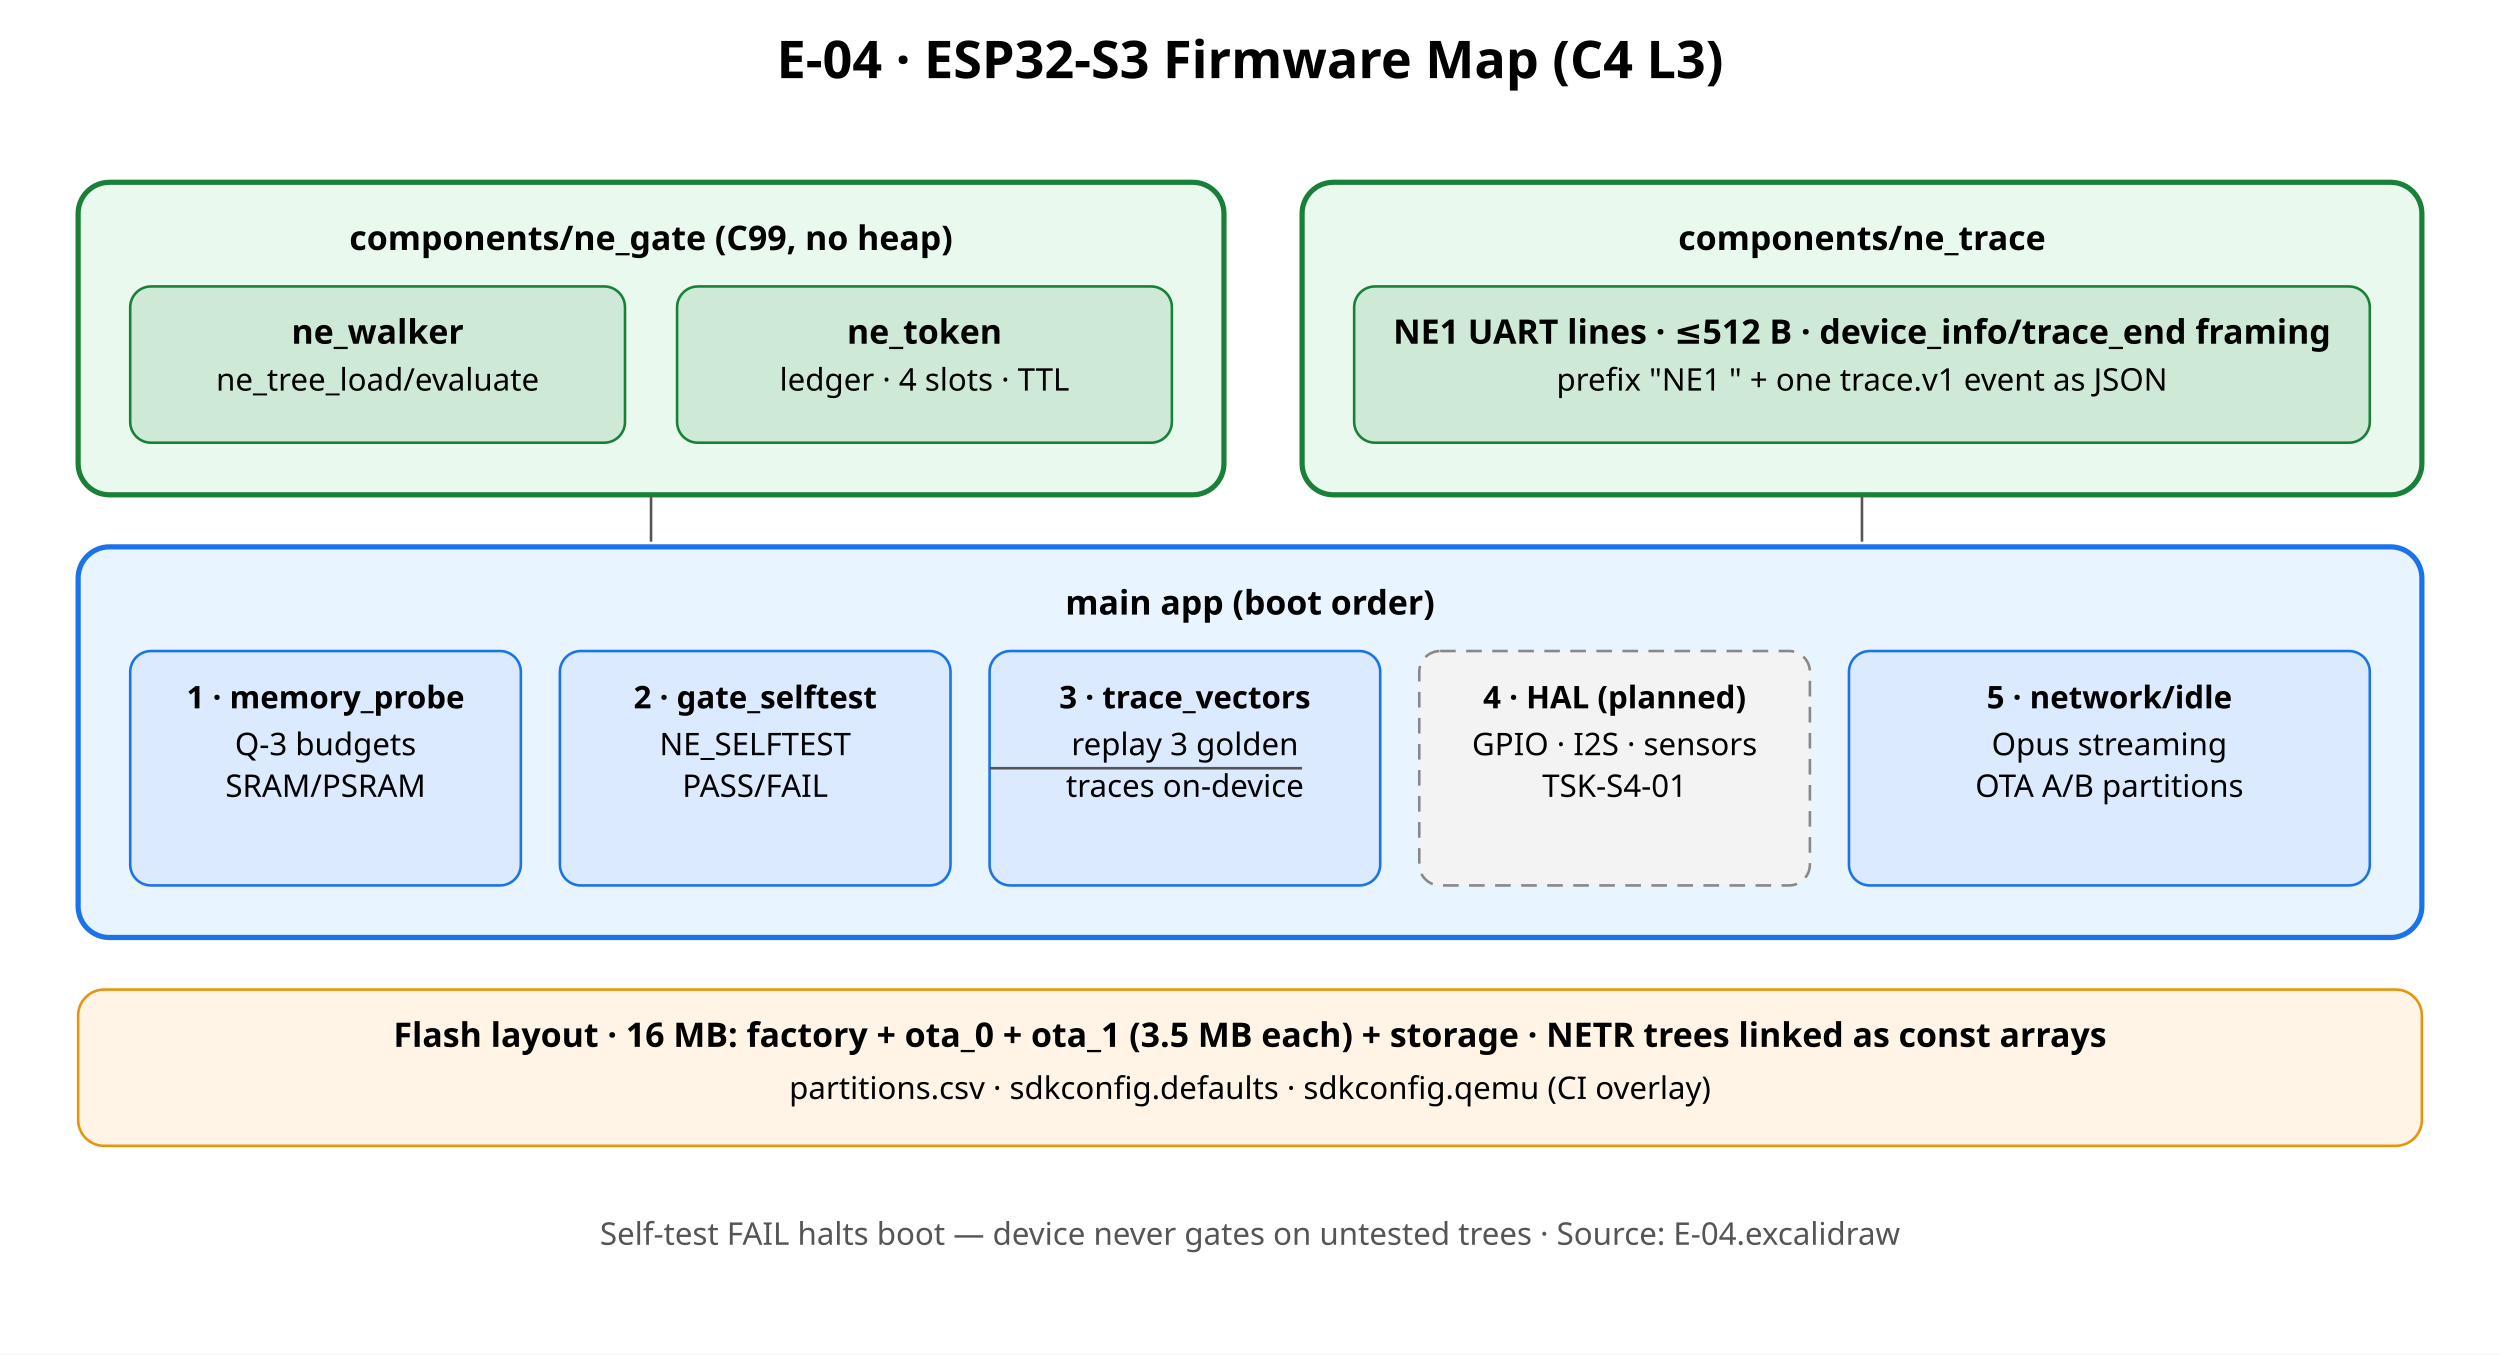
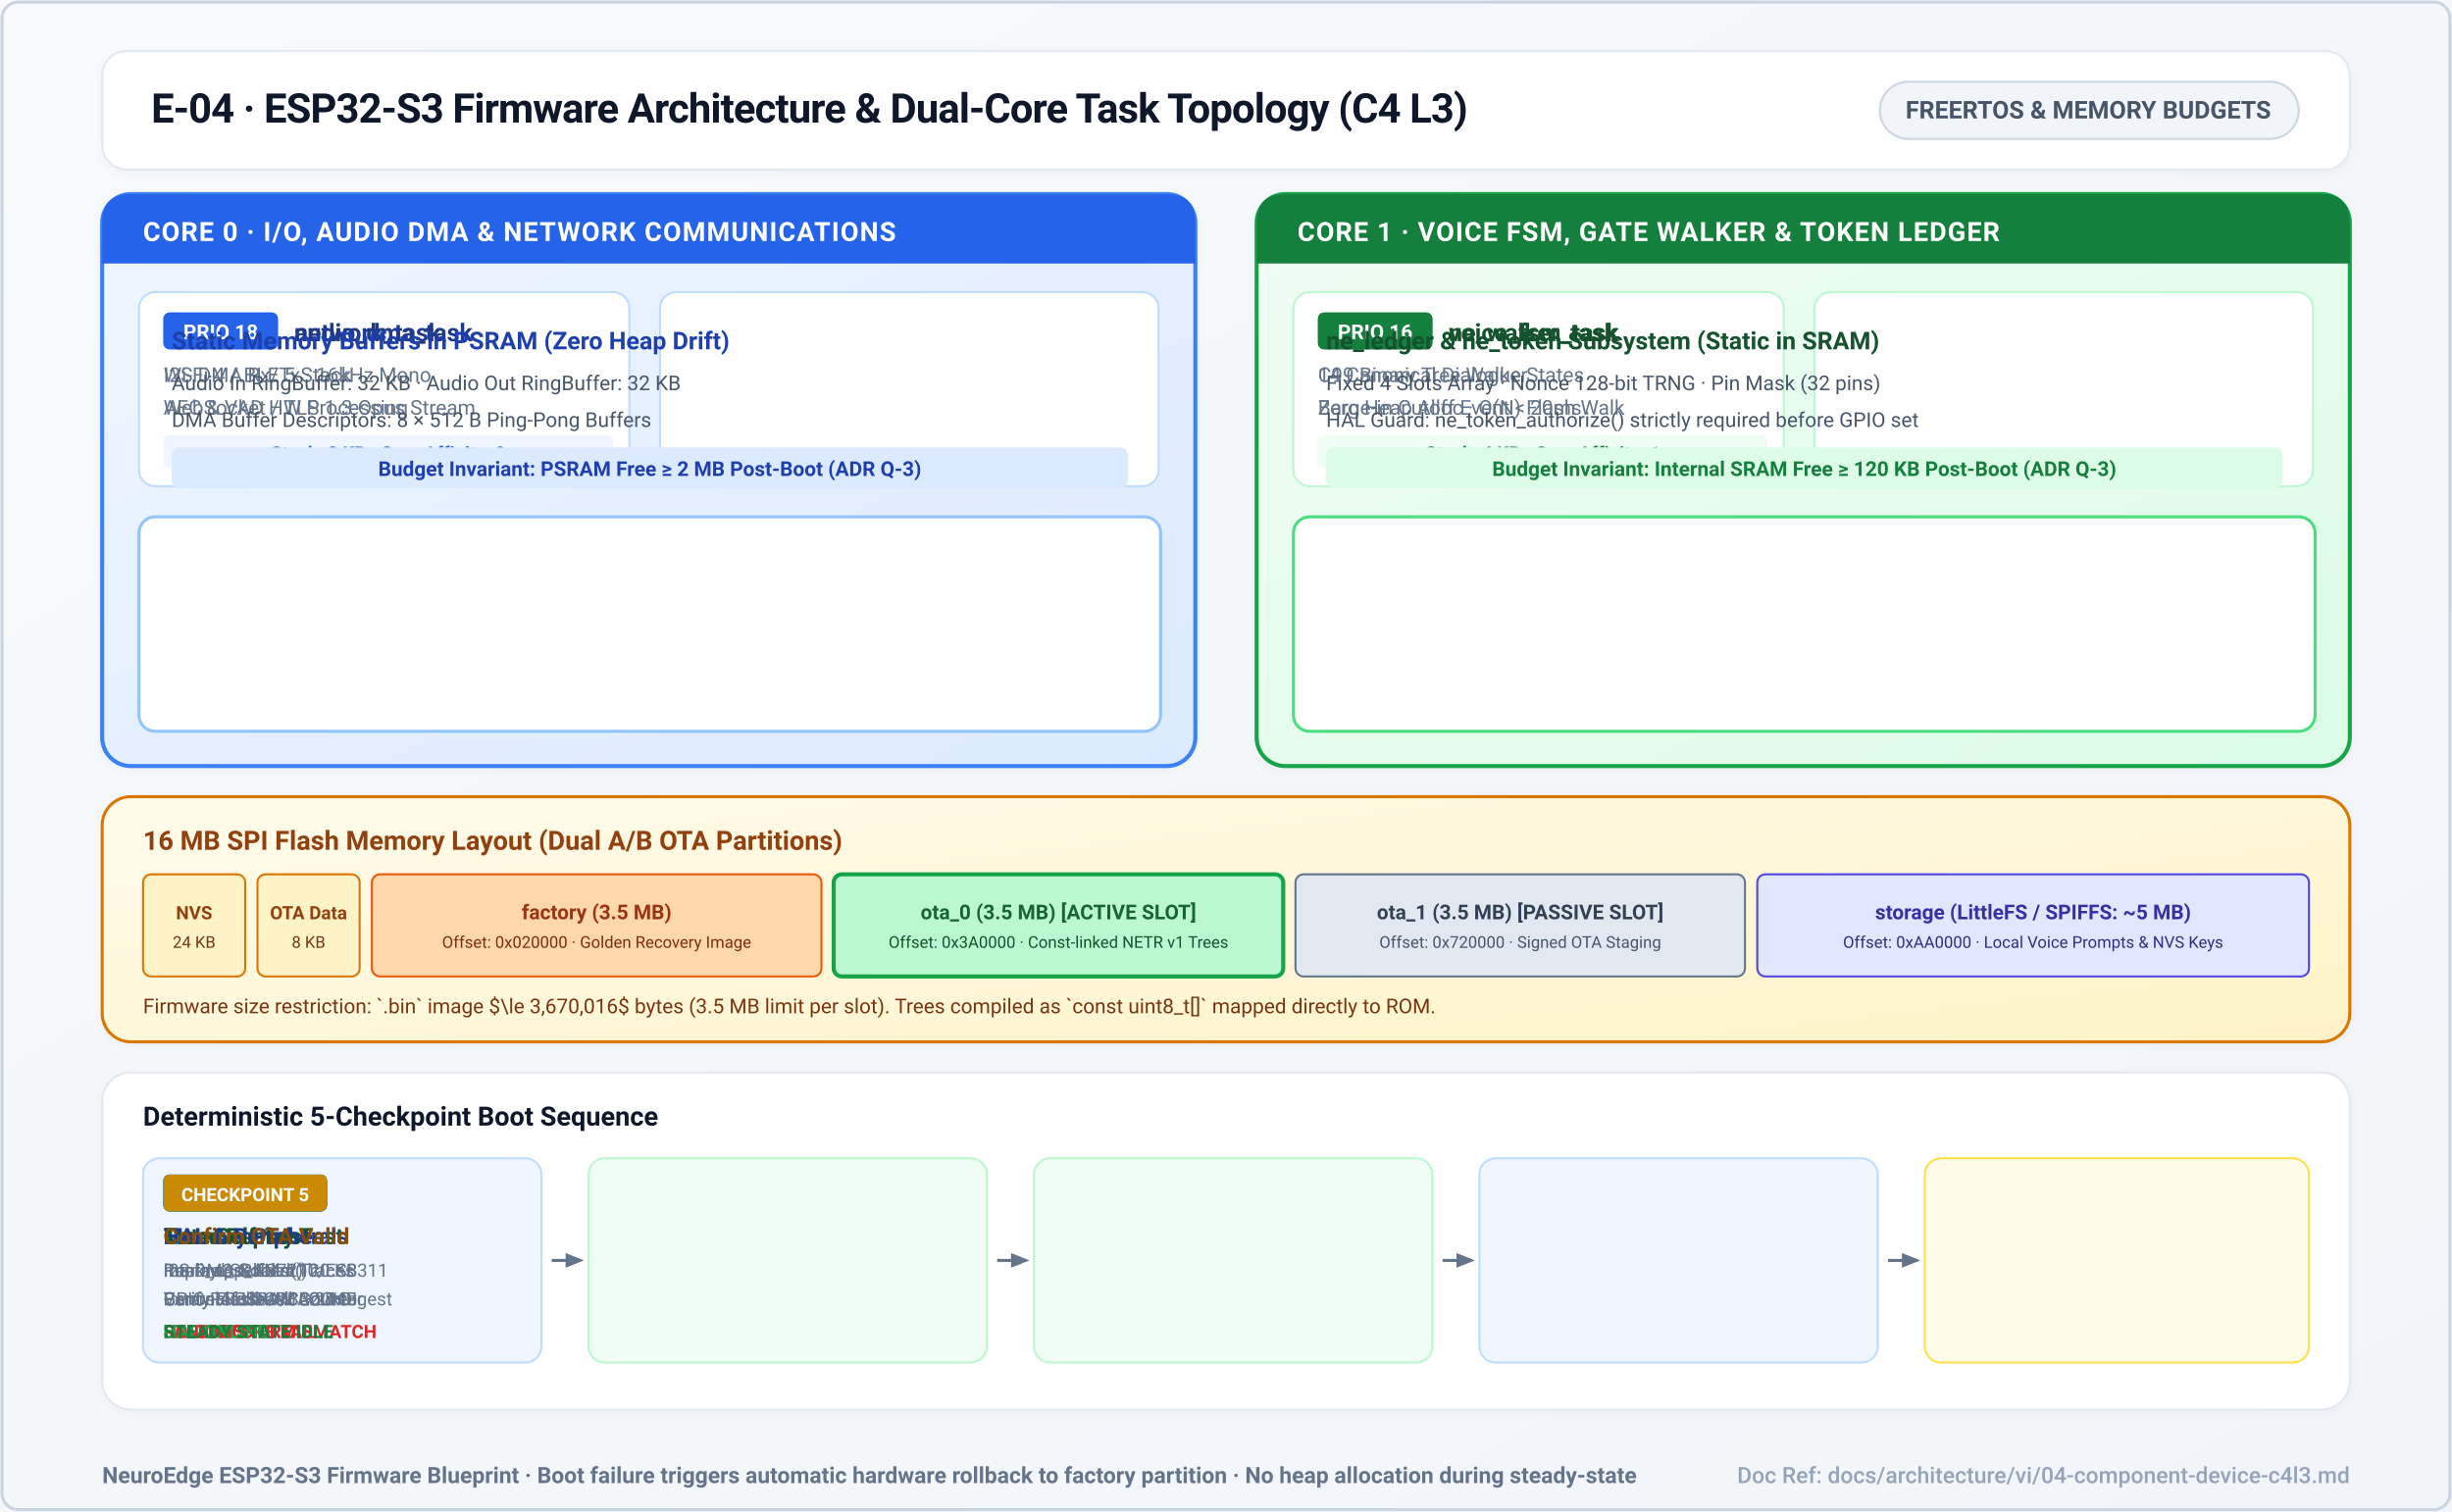
- <svg xmlns="http://www.w3.org/2000/svg" width="960" height="520" font-family="sans-serif">
-   <rect width="960" height="520" fill="#ffffff" />
-   <text x="480" y="30" text-anchor="middle" font-size="20" font-weight="bold">E-04 · ESP32-S3 Firmware Map (C4 L3)</text>
-   <g font-size="13">
-     <rect x="30" y="70" width="440" height="120" rx="12" fill="#e9f9ee" stroke="#188038" stroke-width="2" />
-     <text x="250" y="96" text-anchor="middle" font-weight="bold">components/ne_gate (C99, no heap)</text>
-     <rect x="50" y="110" width="190" height="60" rx="8" fill="#ceead6" stroke="#188038" />
-     <text x="145" y="132" text-anchor="middle" font-weight="bold">ne_walker</text>
-     <text x="145" y="150" text-anchor="middle" font-size="12">ne_tree_load/evaluate</text>
-     <rect x="260" y="110" width="190" height="60" rx="8" fill="#ceead6" stroke="#188038" />
-     <text x="355" y="132" text-anchor="middle" font-weight="bold">ne_token</text>
-     <text x="355" y="150" text-anchor="middle" font-size="12">ledger · 4 slots · TTL</text>
-     <rect x="500" y="70" width="430" height="120" rx="12" fill="#e9f9ee" stroke="#188038" stroke-width="2" />
-     <text x="715" y="96" text-anchor="middle" font-weight="bold">components/ne_trace</text>
-     <rect x="520" y="110" width="390" height="60" rx="8" fill="#ceead6" stroke="#188038" />
-     <text x="715" y="132" text-anchor="middle" font-weight="bold">NE1 UART lines · ≤512 B · device_info/trace_end framing</text>
-     <text x="715" y="150" text-anchor="middle" font-size="12">prefix "NE1 " + one trace.v1 event as JSON</text>
-     <rect x="30" y="210" width="900" height="150" rx="12" fill="#e8f4ff" stroke="#1a73e8" stroke-width="2" />
-     <text x="480" y="236" text-anchor="middle" font-weight="bold">main app (boot order)</text>
-     <g font-size="12">
-       <rect x="50" y="250" width="150" height="90" rx="8" fill="#dbeafe" stroke="#1a73e8" />
-       <text x="125" y="272" text-anchor="middle" font-weight="bold">1 · memory_probe</text>
-       <text x="125" y="290" text-anchor="middle">Q-3 budgets</text>
-       <text x="125" y="306" text-anchor="middle">SRAM/PSRAM</text>
-       <rect x="215" y="250" width="150" height="90" rx="8" fill="#dbeafe" stroke="#1a73e8" />
-       <text x="290" y="272" text-anchor="middle" font-weight="bold">2 · gate_selftest</text>
-       <text x="290" y="290" text-anchor="middle">NE_SELFTEST</text>
-       <text x="290" y="306" text-anchor="middle">PASS/FAIL</text>
-       <rect x="380" y="250" width="150" height="90" rx="8" fill="#dbeafe" stroke="#1a73e8" />
-       <text x="455" y="272" text-anchor="middle" font-weight="bold">3 · trace_vectors</text>
-       <text x="455" y="290" text-anchor="middle">replay 3 golden</text>
-       <text x="455" y="306" text-anchor="middle">traces on-device</text>
-       <rect x="545" y="250" width="150" height="90" rx="8" fill="#f3f3f3" stroke="#888" stroke-dasharray="6 4" />
-       <text x="620" y="272" text-anchor="middle" font-weight="bold">4 · HAL (planned)</text>
-       <text x="620" y="290" text-anchor="middle">GPIO · I2S · sensors</text>
-       <text x="620" y="306" text-anchor="middle">TSK-S4-01</text>
-       <rect x="710" y="250" width="200" height="90" rx="8" fill="#dbeafe" stroke="#1a73e8" />
-       <text x="810" y="272" text-anchor="middle" font-weight="bold">5 · network/idle</text>
-       <text x="810" y="290" text-anchor="middle">Opus streaming</text>
-       <text x="810" y="306" text-anchor="middle">OTA A/B partitions</text>
+ <svg xmlns="http://www.w3.org/2000/svg" viewBox="0 0 1200 740" width="1200" height="740" font-family="system-ui, -apple-system, 'Segoe UI', Roboto, Helvetica, Arial, sans-serif">
+   <defs>
+     <linearGradient id="bgGrad" x1="0%" y1="0%" x2="100%" y2="100%">
+       <stop offset="0%" stop-color="#f8fafc" />
+       <stop offset="100%" stop-color="#f1f5f9" />
+     </linearGradient>
+     <linearGradient id="core0Grad" x1="0%" y1="0%" x2="100%" y2="100%">
+       <stop offset="0%" stop-color="#eff6ff" />
+       <stop offset="100%" stop-color="#dbeafe" />
+     </linearGradient>
+     <linearGradient id="core1Grad" x1="0%" y1="0%" x2="100%" y2="100%">
+       <stop offset="0%" stop-color="#f0fdf4" />
+       <stop offset="100%" stop-color="#dcfce7" />
+     </linearGradient>
+     <linearGradient id="flashGrad" x1="0%" y1="0%" x2="100%" y2="100%">
+       <stop offset="0%" stop-color="#fffbeb" />
+       <stop offset="100%" stop-color="#fef3c7" />
+     </linearGradient>
+     <filter id="cardShadow" x="-5%" y="-5%" width="110%" height="115%" filterUnits="userSpaceOnUse">
+       <feDropShadow dx="0" dy="4" stdDeviation="6" flood-color="#0f172a" flood-opacity="0.06" />
+       <feDropShadow dx="0" dy="1" stdDeviation="2" flood-color="#0f172a" flood-opacity="0.04" />
+     </filter>
+     <marker id="arrow" viewBox="0 0 10 10" refX="8" refY="5" markerWidth="6" markerHeight="6" orient="auto-start-reverse">
+       <path d="M 0 1 L 10 5 L 0 9 z" fill="#64748b" />
+     </marker>
+     <marker id="arrowBlue" viewBox="0 0 10 10" refX="8" refY="5" markerWidth="6" markerHeight="6" orient="auto-start-reverse">
+       <path d="M 0 1 L 10 5 L 0 9 z" fill="#2563eb" />
+     </marker>
+   </defs>
+   <rect width="1200" height="740" fill="url(#bgGrad)" />
+   <rect x="1" y="1" width="1198" height="738" rx="8" fill="none" stroke="#cbd5e1" stroke-width="1.5" />
+   <g transform="translate(50, 25)">
+     <rect x="0" y="0" width="1100" height="58" rx="12" fill="#ffffff" stroke="#e2e8f0" filter="url(#cardShadow)" />
+     <text x="24" y="35" font-size="20" font-weight="700" fill="#0f172a" letter-spacing="-0.02em">E-04 · ESP32-S3 Firmware Architecture &amp; Dual-Core Task Topology (C4 L3)</text>
+     <rect x="870" y="15" width="205" height="28" rx="14" fill="#f1f5f9" stroke="#cbd5e1" />
+     <text x="972" y="33" text-anchor="middle" font-size="12" font-weight="600" fill="#475569">FREERTOS &amp; MEMORY BUDGETS</text>
+   </g>
+   <g transform="translate(50, 95)">
+     <g transform="translate(0, 0)">
+       <rect width="535" height="280" rx="14" fill="url(#core0Grad)" stroke="#3b82f6" stroke-width="2" filter="url(#cardShadow)" />
+       <path d="M 0 14 Q 0 0 14 0 L 521 0 Q 535 0 535 14 L 535 34 L 0 34 Z" fill="#2563eb" />
+       <text x="20" y="23" font-size="13" font-weight="700" fill="#ffffff" letter-spacing="0.04em">CORE 0 · I/O, AUDIO DMA &amp; NETWORK COMMUNICATIONS</text>
+       <g transform="translate(18, 48)">
+         <rect x="0" y="0" width="240" height="95" rx="8" fill="#ffffff" stroke="#bfdbfe" />
+         <rect x="12" y="10" width="56" height="18" rx="3" fill="#2563eb" />
+         <text x="40" y="23" text-anchor="middle" font-size="10" font-weight="700" fill="#ffffff">PRIO 22</text>
+         <text x="76" y="24" font-size="12" font-weight="700" fill="#1e3a8a">audio_dma_task</text>
+         <text x="12" y="44" font-size="10" fill="#64748b">I2S DMA Rx/Tx · 16kHz Mono</text>
+         <text x="12" y="60" font-size="10" fill="#64748b">AEC &amp; VAD HW Processing</text>
+         <rect x="12" y="70" width="216" height="16" rx="3" fill="#eff6ff" />
+         <text x="120" y="82" text-anchor="middle" font-size="9" font-weight="600" fill="#2563eb">Stack: 4 KB · Core Affinity: 0</text>
+         <rect x="255" y="0" width="244" height="95" rx="8" fill="#ffffff" stroke="#bfdbfe" />
+         <rect x="12" y="10" width="56" height="18" rx="3" fill="#2563eb" />
+         <text x="40" y="23" text-anchor="middle" font-size="10" font-weight="700" fill="#ffffff">PRIO 18</text>
+         <text x="76" y="24" font-size="12" font-weight="700" fill="#1e3a8a">network_task</text>
+         <text x="12" y="44" font-size="10" fill="#64748b">Wi-Fi 4 / BLE 5 Stack</text>
+         <text x="12" y="60" font-size="10" fill="#64748b">WebSocket / TLS 1.3 Opus Stream</text>
+         <rect x="12" y="70" width="220" height="16" rx="3" fill="#eff6ff" />
+         <text x="122" y="82" text-anchor="middle" font-size="9" font-weight="600" fill="#2563eb">Stack: 8 KB · Core Affinity: 0</text>
+         <rect x="0" y="110" width="500" height="105" rx="8" fill="#ffffff" stroke="#93c5fd" stroke-width="1.5" />
+         <text x="16" y="28" font-size="12" font-weight="700" fill="#1e40af">Static Memory Buffers in PSRAM (Zero Heap Drift)</text>
+         <text x="16" y="48" font-size="10" fill="#475569">Audio In RingBuffer: 32 KB · Audio Out RingBuffer: 32 KB</text>
+         <text x="16" y="66" font-size="10" fill="#475569">DMA Buffer Descriptors: 8 × 512 B Ping-Pong Buffers</text>
+         <rect x="16" y="76" width="468" height="20" rx="4" fill="#dbeafe" />
+         <text x="250" y="90" text-anchor="middle" font-size="10" font-weight="700" fill="#1e40af">Budget Invariant: PSRAM Free ≥ 2 MB Post-Boot (ADR Q-3)</text>
+       </g>
    </g>
-     <rect x="30" y="380" width="900" height="60" rx="10" fill="#fff4e5" stroke="#e8930c" />
-     <text x="480" y="402" text-anchor="middle" font-weight="bold">Flash layout · 16 MB: factory + ota_0 + ota_1 (3.5 MB each) + storage · NETR trees linked as const arrays</text>
-     <text x="480" y="422" text-anchor="middle" font-size="12">partitions.csv · sdkconfig.defaults · sdkconfig.qemu (CI overlay)</text>
-     <g stroke="#555">
-       <line x1="250" y1="190" x2="250" y2="208" />
-       <line x1="715" y1="190" x2="715" y2="208" />
-       <line x1="380" y1="295" x2="500" y2="295" />
+     <g transform="translate(565, 0)">
+       <rect width="535" height="280" rx="14" fill="url(#core1Grad)" stroke="#16a34a" stroke-width="2" filter="url(#cardShadow)" />
+       <path d="M 0 14 Q 0 0 14 0 L 521 0 Q 535 0 535 14 L 535 34 L 0 34 Z" fill="#15803d" />
+       <text x="20" y="23" font-size="13" font-weight="700" fill="#ffffff" letter-spacing="0.04em">CORE 1 · VOICE FSM, GATE WALKER &amp; TOKEN LEDGER</text>
+       <g transform="translate(18, 48)">
+         <rect x="0" y="0" width="240" height="95" rx="8" fill="#ffffff" stroke="#bbf7d0" />
+         <rect x="12" y="10" width="56" height="18" rx="3" fill="#15803d" />
+         <text x="40" y="23" text-anchor="middle" font-size="10" font-weight="700" fill="#ffffff">PRIO 20</text>
+         <text x="76" y="24" font-size="12" font-weight="700" fill="#14532d">voice_fsm_task</text>
+         <text x="12" y="44" font-size="10" fill="#64748b">14 Canonical Dialogue States</text>
+         <text x="12" y="60" font-size="10" fill="#64748b">Barge-in Cutoff Event &lt; 20ms</text>
+         <rect x="12" y="70" width="216" height="16" rx="3" fill="#f0fdf4" />
+         <text x="120" y="82" text-anchor="middle" font-size="9" font-weight="600" fill="#15803d">Stack: 8 KB · Core Affinity: 1</text>
+         <rect x="255" y="0" width="244" height="95" rx="8" fill="#ffffff" stroke="#bbf7d0" />
+         <rect x="12" y="10" width="56" height="18" rx="3" fill="#15803d" />
+         <text x="40" y="23" text-anchor="middle" font-size="10" font-weight="700" fill="#ffffff">PRIO 16</text>
+         <text x="76" y="24" font-size="12" font-weight="700" fill="#14532d">ne_walker_task</text>
+         <text x="12" y="44" font-size="10" fill="#64748b">C99 Binary Tree Walker</text>
+         <text x="12" y="60" font-size="10" fill="#64748b">Zero Heap Alloc · O(N) Flash Walk</text>
+         <rect x="12" y="70" width="220" height="16" rx="3" fill="#f0fdf4" />
+         <text x="122" y="82" text-anchor="middle" font-size="9" font-weight="600" fill="#15803d">Stack: 4 KB · Core Affinity: 1</text>
+         <rect x="0" y="110" width="500" height="105" rx="8" fill="#ffffff" stroke="#4ade80" stroke-width="1.5" />
+         <text x="16" y="28" font-size="12" font-weight="700" fill="#14532d">ne_ledger &amp; ne_token Subsystem (Static in SRAM)</text>
+         <text x="16" y="48" font-size="10" fill="#475569">Fixed 4 Slots Array · Nonce 128-bit TRNG · Pin Mask (32 pins)</text>
+         <text x="16" y="66" font-size="10" fill="#475569">HAL Guard: ne_token_authorize() strictly required before GPIO set</text>
+         <rect x="16" y="76" width="468" height="20" rx="4" fill="#dcfce7" />
+         <text x="250" y="90" text-anchor="middle" font-size="10" font-weight="700" fill="#15803d">Budget Invariant: Internal SRAM Free ≥ 120 KB Post-Boot (ADR Q-3)</text>
+       </g>
    </g>
-     <text x="480" y="478" text-anchor="middle" font-size="12" fill="#555">Self-test FAIL halts boot — device never gates on untested trees · Source: E-04.excalidraw</text>
+   </g>
+   <g transform="translate(50, 390)">
+     <rect width="1100" height="120" rx="14" fill="url(#flashGrad)" stroke="#d97706" stroke-width="1.5" filter="url(#cardShadow)" />
+     <text x="20" y="26" font-size="13" font-weight="700" fill="#92400e" text-transform="uppercase">16 MB SPI Flash Memory Layout (Dual A/B OTA Partitions)</text>
+     <g transform="translate(20, 38)">
+       <rect x="0" y="0" width="50" height="50" rx="4" fill="#fef3c7" stroke="#d97706" />
+       <text x="25" y="22" text-anchor="middle" font-size="9" font-weight="700" fill="#92400e">NVS</text>
+       <text x="25" y="36" text-anchor="middle" font-size="8" fill="#78350f">24 KB</text>
+       <rect x="56" y="0" width="50" height="50" rx="4" fill="#fef3c7" stroke="#d97706" />
+       <text x="81" y="22" text-anchor="middle" font-size="9" font-weight="700" fill="#92400e">OTA Data</text>
+       <text x="81" y="36" text-anchor="middle" font-size="8" fill="#78350f">8 KB</text>
+       <rect x="112" y="0" width="220" height="50" rx="4" fill="#fed7aa" stroke="#ea580c" />
+       <text x="222" y="22" text-anchor="middle" font-size="10" font-weight="700" fill="#9a3412">factory (3.5 MB)</text>
+       <text x="222" y="36" text-anchor="middle" font-size="8" fill="#7c2d12">Offset: 0x020000 · Golden Recovery Image</text>
+       <rect x="338" y="0" width="220" height="50" rx="4" fill="#bbf7d0" stroke="#16a34a" stroke-width="2" />
+       <text x="448" y="22" text-anchor="middle" font-size="10" font-weight="700" fill="#166534">ota_0 (3.5 MB) [ACTIVE SLOT]</text>
+       <text x="448" y="36" text-anchor="middle" font-size="8" fill="#14532d">Offset: 0x3A0000 · Const-linked NETR v1 Trees</text>
+       <rect x="564" y="0" width="220" height="50" rx="4" fill="#e2e8f0" stroke="#64748b" />
+       <text x="674" y="22" text-anchor="middle" font-size="10" font-weight="700" fill="#334155">ota_1 (3.5 MB) [PASSIVE SLOT]</text>
+       <text x="674" y="36" text-anchor="middle" font-size="8" fill="#475569">Offset: 0x720000 · Signed OTA Staging</text>
+       <rect x="790" y="0" width="270" height="50" rx="4" fill="#e0e7ff" stroke="#4f46e5" />
+       <text x="925" y="22" text-anchor="middle" font-size="10" font-weight="700" fill="#3730a3">storage (LittleFS / SPIFFS: ~5 MB)</text>
+       <text x="925" y="36" text-anchor="middle" font-size="8" fill="#312e81">Offset: 0xAA0000 · Local Voice Prompts &amp; NVS Keys</text>
+     </g>
+     <text x="20" y="106" font-size="10" fill="#78350f">Firmware size restriction: `.bin` image $\le 3,670,016$ bytes (3.5 MB limit per slot). Trees compiled as `const uint8_t[]` mapped directly to ROM.</text>
+   </g>
+   <g transform="translate(50, 525)">
+     <rect width="1100" height="165" rx="14" fill="#ffffff" stroke="#e2e8f0" filter="url(#cardShadow)" />
+     <text x="20" y="26" font-size="13" font-weight="700" fill="#0f172a" text-transform="uppercase">Deterministic 5-Checkpoint Boot Sequence</text>
+     <g transform="translate(20, 42)">
+       <rect x="0" y="0" width="195" height="100" rx="8" fill="#eff6ff" stroke="#bfdbfe" />
+       <rect x="10" y="8" width="80" height="18" rx="3" fill="#2563eb" />
+       <text x="50" y="21" text-anchor="middle" font-size="9" font-weight="700" fill="#ffffff">CHECKPOINT 1</text>
+       <text x="10" y="42" font-size="11" font-weight="700" fill="#1e3a8a">Memory Probe</text>
+       <text x="10" y="58" font-size="9" fill="#64748b">Internal SRAM ≥ 120 KB</text>
+       <text x="10" y="72" font-size="9" fill="#64748b">External PSRAM ≥ 2 MB</text>
+       <text x="10" y="88" font-size="9" font-weight="600" fill="#dc2626">HALT IF SHORT</text>
+       <path d="M 200 50 L 214 50" stroke="#64748b" stroke-width="1.5" marker-end="url(#arrow)" />
+       <rect x="218" y="0" width="195" height="100" rx="8" fill="#f0fdf4" stroke="#bbf7d0" />
+       <rect x="10" y="8" width="80" height="18" rx="3" fill="#16a34a" />
+       <text x="50" y="21" text-anchor="middle" font-size="9" font-weight="700" fill="#ffffff">CHECKPOINT 2</text>
+       <text x="10" y="42" font-size="11" font-weight="700" fill="#14532d">Gate Self-Test</text>
+       <text x="10" y="58" font-size="9" fill="#64748b">Run `ne_selftest()`</text>
+       <text x="10" y="72" font-size="9" fill="#64748b">Verify Flash CRC32 &amp; Digest</text>
+       <text x="10" y="88" font-size="9" font-weight="600" fill="#dc2626">PANIC IF CRC FAIL</text>
+       <path d="M 418 50 L 432 50" stroke="#64748b" stroke-width="1.5" marker-end="url(#arrow)" />
+       <rect x="436" y="0" width="195" height="100" rx="8" fill="#f0fdf4" stroke="#bbf7d0" />
+       <rect x="10" y="8" width="80" height="18" rx="3" fill="#16a34a" />
+       <text x="50" y="21" text-anchor="middle" font-size="9" font-weight="700" fill="#ffffff">CHECKPOINT 3</text>
+       <text x="10" y="42" font-size="11" font-weight="700" fill="#14532d">Trace Replay Test</text>
+       <text x="10" y="58" font-size="9" fill="#64748b">Replay 3 Golden Traces</text>
+       <text x="10" y="72" font-size="9" fill="#64748b">Parity: ALLOW/BLOCK</text>
+       <text x="10" y="88" font-size="9" font-weight="600" fill="#dc2626">ROLLBACK IF MISMATCH</text>
+       <path d="M 636 50 L 650 50" stroke="#64748b" stroke-width="1.5" marker-end="url(#arrow)" />
+       <rect x="654" y="0" width="195" height="100" rx="8" fill="#eff6ff" stroke="#bfdbfe" />
+       <rect x="10" y="8" width="80" height="18" rx="3" fill="#2563eb" />
+       <text x="50" y="21" text-anchor="middle" font-size="9" font-weight="700" fill="#ffffff">CHECKPOINT 4</text>
+       <text x="10" y="42" font-size="11" font-weight="700" fill="#1e3a8a">HAL &amp; Peripherals</text>
+       <text x="10" y="58" font-size="9" fill="#64748b">I2S DMA &amp; ES7210/ES8311</text>
+       <text x="10" y="72" font-size="9" fill="#64748b">GPIO Refuse-All Active</text>
+       <text x="10" y="88" font-size="9" font-weight="600" fill="#16a34a">HAL ONLINE</text>
+       <path d="M 854 50 L 868 50" stroke="#64748b" stroke-width="1.5" marker-end="url(#arrow)" />
+       <rect x="872" y="0" width="188" height="100" rx="8" fill="#fefce8" stroke="#fde047" />
+       <rect x="10" y="8" width="80" height="18" rx="3" fill="#ca8a04" />
+       <text x="50" y="21" text-anchor="middle" font-size="9" font-weight="700" fill="#ffffff">CHECKPOINT 5</text>
+       <text x="10" y="42" font-size="11" font-weight="700" fill="#854d0e">Confirm OTA Valid</text>
+       <text x="10" y="58" font-size="9" fill="#64748b">mark_app_valid()</text>
+       <text x="10" y="72" font-size="9" fill="#64748b">Cancel Rollback Counter</text>
+       <text x="10" y="88" font-size="9" font-weight="700" fill="#15803d">STEADY STATE IDLE</text>
+     </g>
+   </g>
+   <g transform="translate(50, 710)">
+     <text x="0" y="16" font-size="11" font-weight="600" fill="#64748b">NeuroEdge ESP32-S3 Firmware Blueprint · Boot failure triggers automatic hardware rollback to factory partition · No heap allocation during steady-state</text>
+     <text x="1100" y="16" text-anchor="end" font-size="11" font-weight="500" fill="#94a3b8">Doc Ref: docs/architecture/vi/04-component-device-c4l3.md</text>
  </g>
</svg>
